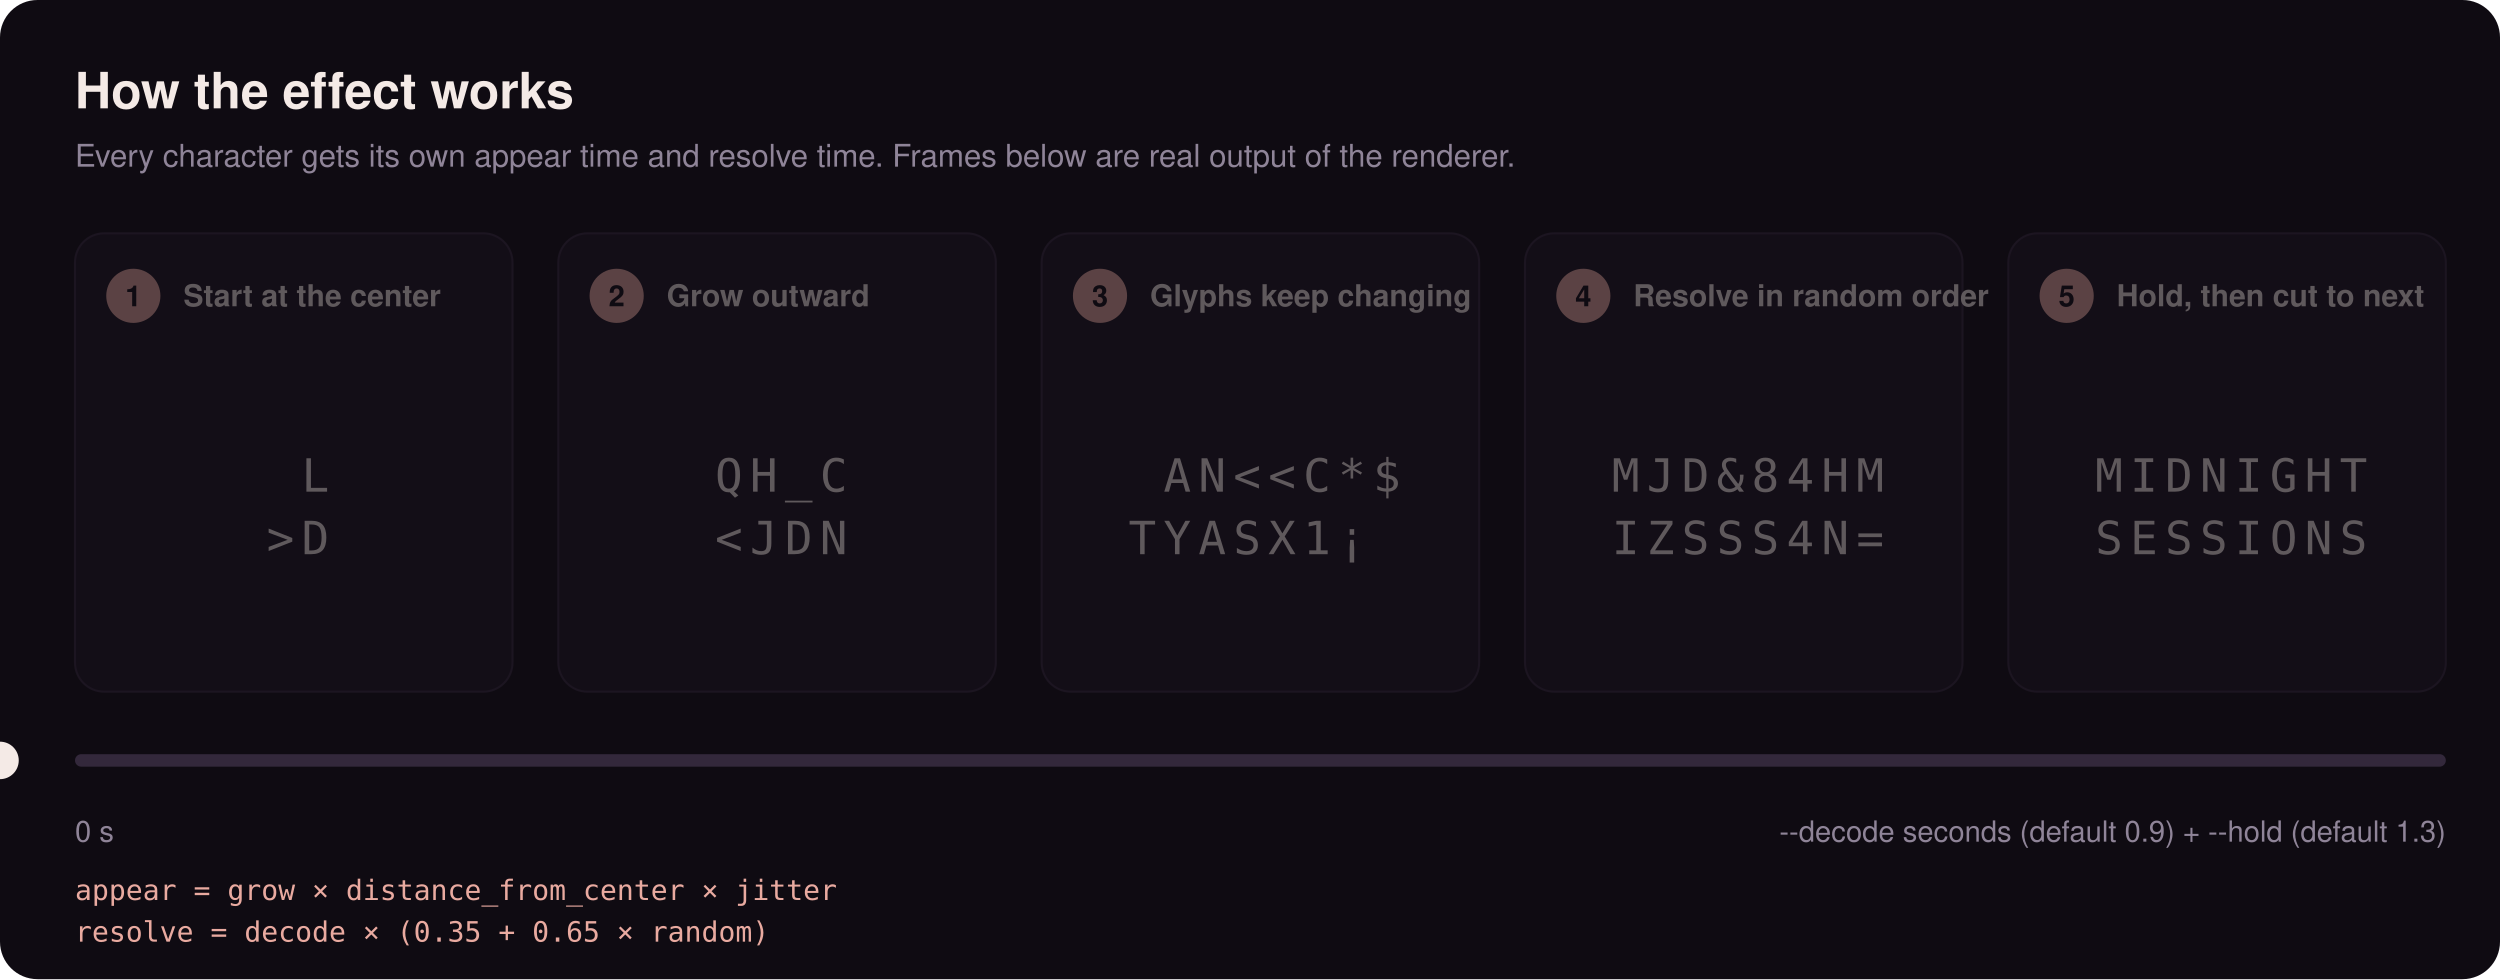
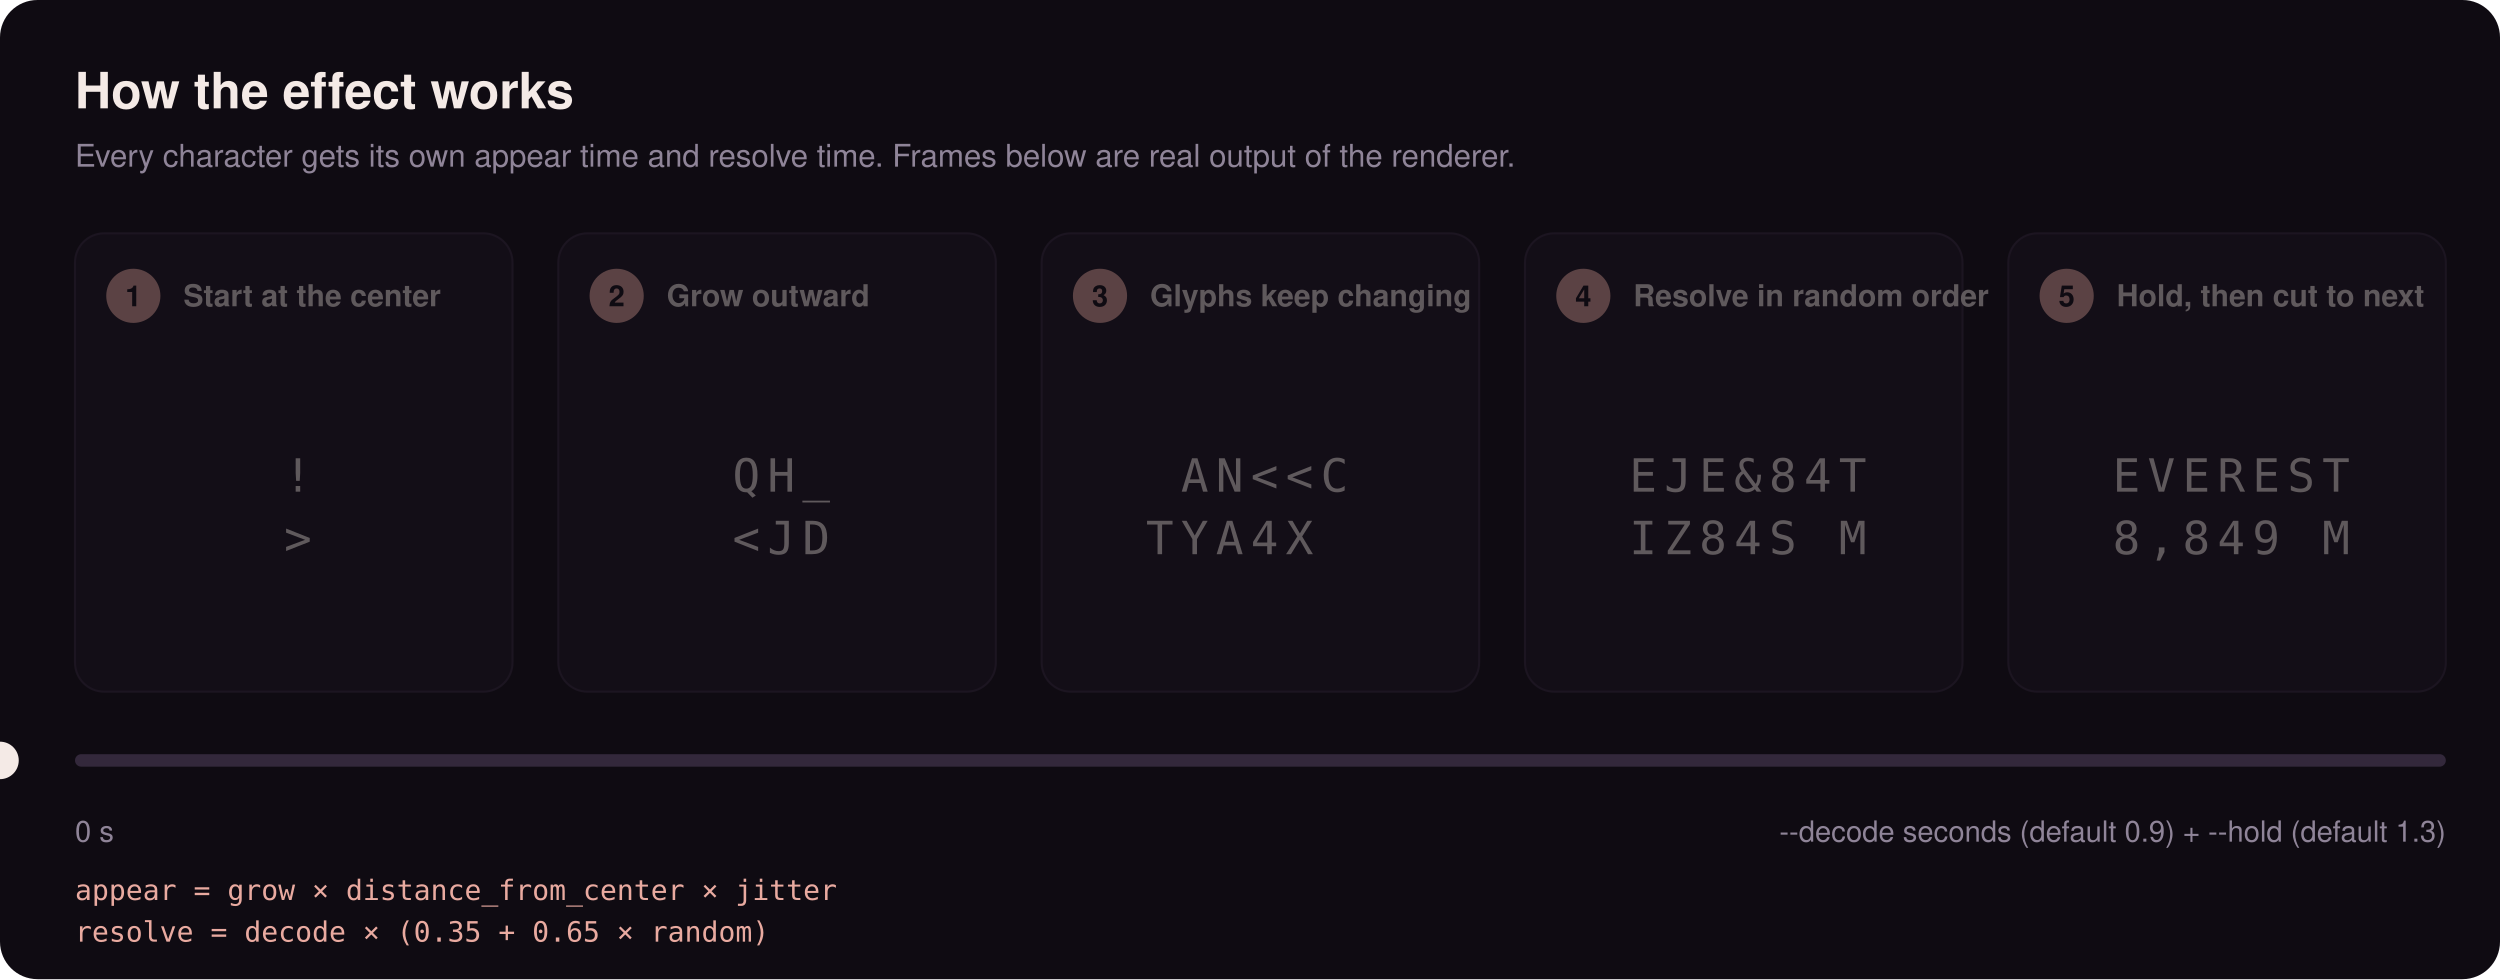
<svg xmlns="http://www.w3.org/2000/svg" viewBox="0 0 1200 470" width="1200" height="470" role="img" aria-label="How the decode effect works">
  <style>.m{font-family:"Space Mono","SF Mono",ui-monospace,Menlo,Consolas,monospace;white-space:pre;visibility:hidden}.s{font-family:system-ui,-apple-system,"Segoe UI",Helvetica,Arial,sans-serif}.mono{font-family:"Space Mono","SF Mono",ui-monospace,Menlo,Consolas,monospace}</style>
  <rect width="1200" height="470" rx="18" fill="#0f0b12" />
  <text class="s" x="36" y="52" font-size="24" font-weight="700" fill="#f4eae6">How the effect works</text>
  <text class="s" x="36" y="80" font-size="15" fill="#8f8498">Every character gets its own appear time and resolve time. Frames below are real output of the renderer.</text>
  <g opacity=".35">
    <animate attributeName="opacity" calcMode="discrete" dur="9.0s" repeatCount="indefinite" keyTimes="0;0.2;0.4;0.6;0.8;1" values="1;.35;.35;.35;.35;.35" />
    <rect x="36" y="112" width="210" height="220" rx="14" fill="#1a131f" stroke="#33283b" />
    <circle cx="64" cy="142" r="13" fill="#e9aaa0" />
    <text class="s" x="64" y="147" text-anchor="middle" font-size="14" font-weight="700" fill="#0f0b12">1</text>
    <text class="s" x="88" y="147" font-size="14.5" font-weight="600" fill="#f4eae6">Start at the center</text>
-     <text class="mono" xml:space="preserve" x="143.0" y="236" text-anchor="middle" font-size="22" letter-spacing=".16em" fill="#f4eae6" style="white-space:pre">    L   </text>
-     <text class="mono" xml:space="preserve" x="143.0" y="266" text-anchor="middle" font-size="22" letter-spacing=".16em" fill="#f4eae6" style="white-space:pre">   &gt;D   </text>
+     <text class="mono" xml:space="preserve" x="143.0" y="236" text-anchor="middle" font-size="22" letter-spacing=".16em" fill="#f4eae6" style="white-space:pre">   !   </text>
+     <text class="mono" xml:space="preserve" x="143.0" y="266" text-anchor="middle" font-size="22" letter-spacing=".16em" fill="#f4eae6" style="white-space:pre">   &gt;   </text>
  </g>
  <g opacity=".35">
    <animate attributeName="opacity" calcMode="discrete" dur="9.0s" repeatCount="indefinite" keyTimes="0;0.2;0.4;0.6;0.8;1" values=".35;1;.35;.35;.35;.35" />
    <rect x="268" y="112" width="210" height="220" rx="14" fill="#1a131f" stroke="#33283b" />
    <circle cx="296" cy="142" r="13" fill="#e9aaa0" />
    <text class="s" x="296" y="147" text-anchor="middle" font-size="14" font-weight="700" fill="#0f0b12">2</text>
    <text class="s" x="320" y="147" font-size="14.5" font-weight="600" fill="#f4eae6">Grow outward</text>
-     <text class="mono" xml:space="preserve" x="375.0" y="236" text-anchor="middle" font-size="22" letter-spacing=".16em" fill="#f4eae6" style="white-space:pre">  QH_C  </text>
-     <text class="mono" xml:space="preserve" x="375.0" y="266" text-anchor="middle" font-size="22" letter-spacing=".16em" fill="#f4eae6" style="white-space:pre">  &lt;JDN  </text>
+     <text class="mono" xml:space="preserve" x="375.0" y="236" text-anchor="middle" font-size="22" letter-spacing=".16em" fill="#f4eae6" style="white-space:pre">  QH_  </text>
+     <text class="mono" xml:space="preserve" x="375.0" y="266" text-anchor="middle" font-size="22" letter-spacing=".16em" fill="#f4eae6" style="white-space:pre">  &lt;JD  </text>
  </g>
  <g opacity=".35">
    <animate attributeName="opacity" calcMode="discrete" dur="9.0s" repeatCount="indefinite" keyTimes="0;0.2;0.4;0.6;0.8;1" values=".35;.35;1;.35;.35;.35" />
    <rect x="500" y="112" width="210" height="220" rx="14" fill="#1a131f" stroke="#33283b" />
    <circle cx="528" cy="142" r="13" fill="#e9aaa0" />
    <text class="s" x="528" y="147" text-anchor="middle" font-size="14" font-weight="700" fill="#0f0b12">3</text>
    <text class="s" x="552" y="147" font-size="14.5" font-weight="600" fill="#f4eae6">Glyphs keep changing</text>
-     <text class="mono" xml:space="preserve" x="607.0" y="236" text-anchor="middle" font-size="22" letter-spacing=".16em" fill="#f4eae6" style="white-space:pre"> AN&lt;&lt;C*$</text>
-     <text class="mono" xml:space="preserve" x="607.0" y="266" text-anchor="middle" font-size="22" letter-spacing=".16em" fill="#f4eae6" style="white-space:pre">TYASX1¡ </text>
+     <text class="mono" xml:space="preserve" x="607.0" y="236" text-anchor="middle" font-size="22" letter-spacing=".16em" fill="#f4eae6" style="white-space:pre"> AN&lt;&lt;C </text>
+     <text class="mono" xml:space="preserve" x="607.0" y="266" text-anchor="middle" font-size="22" letter-spacing=".16em" fill="#f4eae6" style="white-space:pre">TYA4X  </text>
  </g>
  <g opacity=".35">
    <animate attributeName="opacity" calcMode="discrete" dur="9.0s" repeatCount="indefinite" keyTimes="0;0.2;0.4;0.6;0.8;1" values=".35;.35;.35;1;.35;.35" />
    <rect x="732" y="112" width="210" height="220" rx="14" fill="#1a131f" stroke="#33283b" />
    <circle cx="760" cy="142" r="13" fill="#e9aaa0" />
    <text class="s" x="760" y="147" text-anchor="middle" font-size="14" font-weight="700" fill="#0f0b12">4</text>
    <text class="s" x="784" y="147" font-size="14.5" font-weight="600" fill="#f4eae6">Resolve in random order</text>
-     <text class="mono" xml:space="preserve" x="839.0" y="236" text-anchor="middle" font-size="22" letter-spacing=".16em" fill="#f4eae6" style="white-space:pre">MJD&amp;84HM</text>
-     <text class="mono" xml:space="preserve" x="839.0" y="266" text-anchor="middle" font-size="22" letter-spacing=".16em" fill="#f4eae6" style="white-space:pre">IZSSS4N=</text>
+     <text class="mono" xml:space="preserve" x="839.0" y="236" text-anchor="middle" font-size="22" letter-spacing=".16em" fill="#f4eae6" style="white-space:pre">EJE&amp;84T</text>
+     <text class="mono" xml:space="preserve" x="839.0" y="266" text-anchor="middle" font-size="22" letter-spacing=".16em" fill="#f4eae6" style="white-space:pre">IZ84S M</text>
  </g>
  <g opacity=".35">
    <animate attributeName="opacity" calcMode="discrete" dur="9.0s" repeatCount="indefinite" keyTimes="0;0.2;0.4;0.6;0.8;1" values=".35;.35;.35;.35;1;1" />
    <rect x="964" y="112" width="210" height="220" rx="14" fill="#1a131f" stroke="#33283b" />
    <circle cx="992" cy="142" r="13" fill="#e9aaa0" />
    <text class="s" x="992" y="147" text-anchor="middle" font-size="14" font-weight="700" fill="#0f0b12">5</text>
    <text class="s" x="1016" y="147" font-size="14.5" font-weight="600" fill="#f4eae6">Hold, then cut to next</text>
-     <text class="mono" xml:space="preserve" x="1071.0" y="236" text-anchor="middle" font-size="22" letter-spacing=".16em" fill="#f4eae6" style="white-space:pre">MIDNIGHT</text>
-     <text class="mono" xml:space="preserve" x="1071.0" y="266" text-anchor="middle" font-size="22" letter-spacing=".16em" fill="#f4eae6" style="white-space:pre">SESSIONS</text>
+     <text class="mono" xml:space="preserve" x="1071.0" y="236" text-anchor="middle" font-size="22" letter-spacing=".16em" fill="#f4eae6" style="white-space:pre">EVEREST</text>
+     <text class="mono" xml:space="preserve" x="1071.0" y="266" text-anchor="middle" font-size="22" letter-spacing=".16em" fill="#f4eae6" style="white-space:pre">8,849 M</text>
  </g>
  <rect x="36" y="362" width="1138" height="6" rx="3" fill="#33283b" />
  <rect x="36" y="362" width="0" height="6" rx="3" fill="#e9aaa0">
    <animate attributeName="width" values="0;1138" dur="9.0s" repeatCount="indefinite" />
  </rect>
  <circle cy="365" r="9" fill="#f4eae6">
    <animate attributeName="cx" values="36;1174" dur="9.0s" repeatCount="indefinite" />
  </circle>
  <text class="s" x="36" y="404" font-size="14" fill="#8f8498">0 s</text>
  <text class="s" x="1174" y="404" text-anchor="end" font-size="14" fill="#8f8498">--decode seconds (default 0.9) + --hold (default 1.3)</text>
  <text class="mono" x="36" y="432" font-size="13.5" fill="#e9aaa0">appear  = grow × distance_from_center × jitter</text>
  <text class="mono" x="36" y="452" font-size="13.5" fill="#e9aaa0">resolve = decode × (0.35 + 0.65 × random)</text>
</svg>
